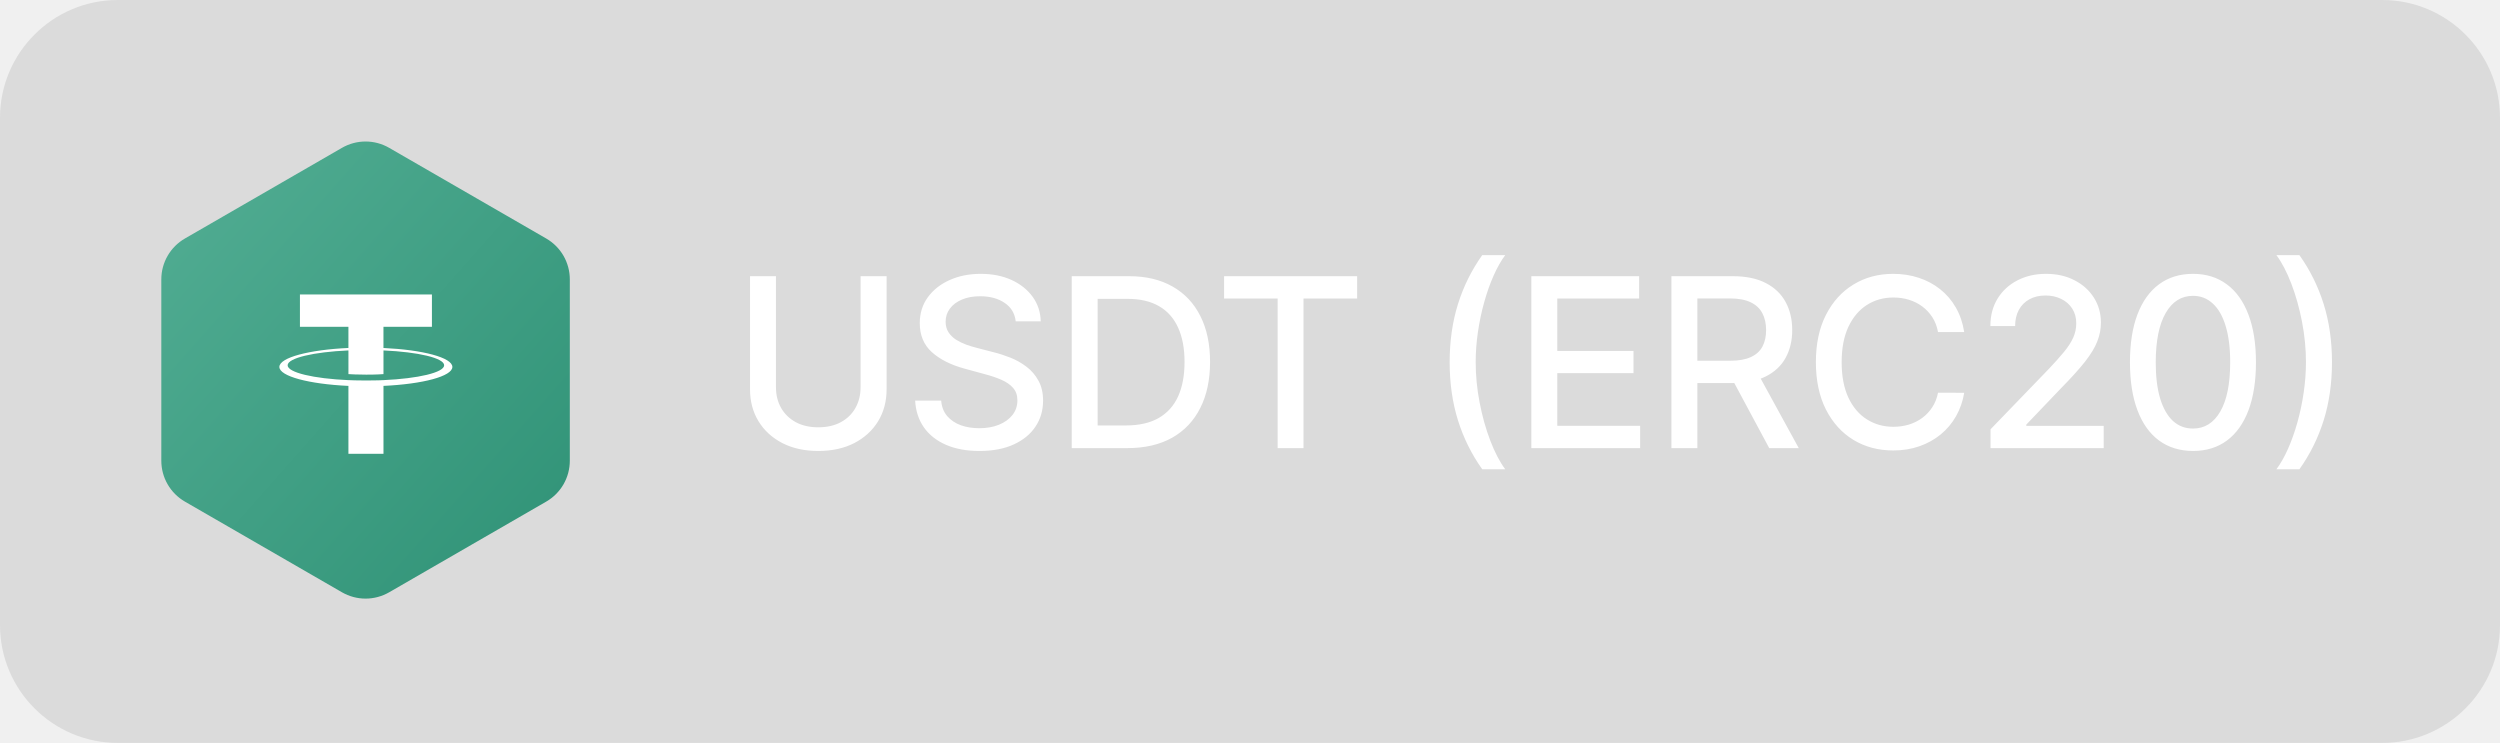
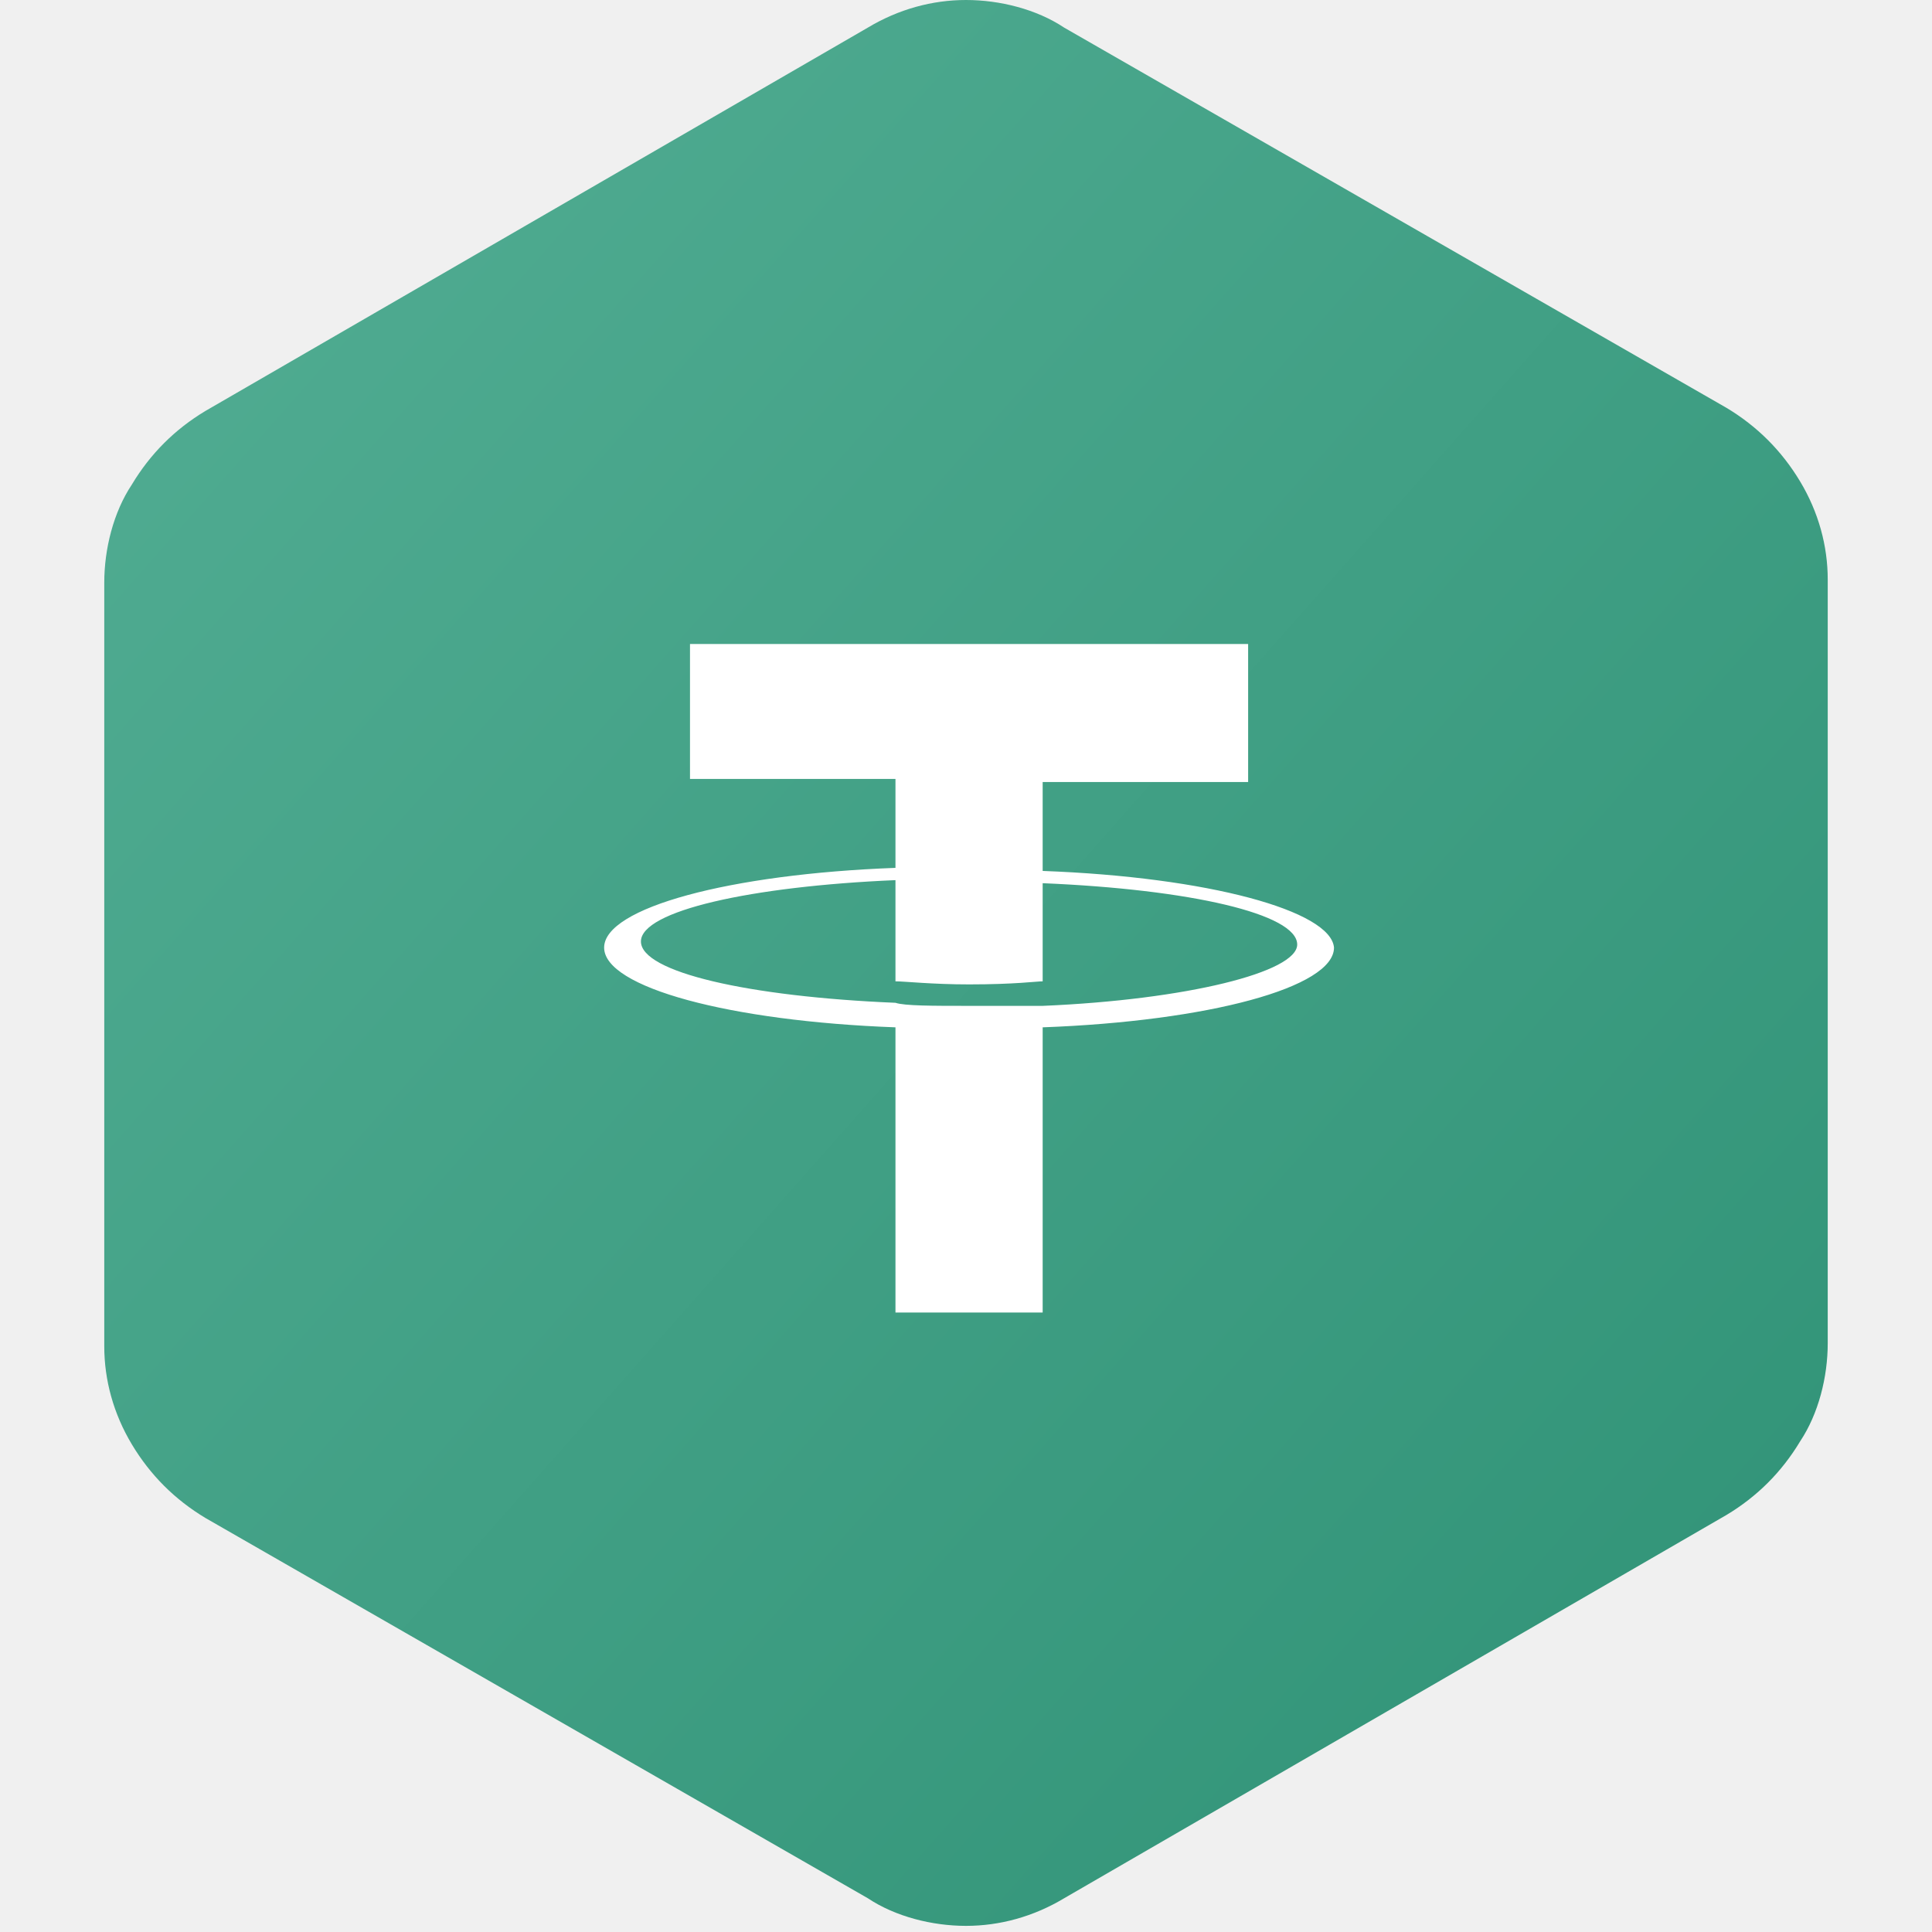
- <svg xmlns="http://www.w3.org/2000/svg" width="212" height="63" viewBox="0 0 212 63" fill="none">
-   <g clip-path="url(#clip0_128_57)">
-     <rect width="212" height="63" rx="10" fill="#3C3D3F" fill-opacity="0.12" />
-     <path d="M72.977 23.421H75.184V33.01C75.184 34.03 74.944 34.934 74.465 35.722C73.985 36.505 73.311 37.122 72.443 37.573C71.575 38.019 70.557 38.242 69.389 38.242C68.226 38.242 67.211 38.019 66.342 37.573C65.474 37.122 64.8 36.505 64.321 35.722C63.841 34.934 63.602 34.03 63.602 33.01V23.421H65.801V32.832C65.801 33.492 65.946 34.078 66.236 34.59C66.53 35.103 66.945 35.506 67.481 35.8C68.018 36.09 68.653 36.235 69.389 36.235C70.129 36.235 70.768 36.09 71.304 35.8C71.845 35.506 72.258 35.103 72.543 34.59C72.832 34.078 72.977 33.492 72.977 32.832V23.421ZM86.133 27.251C86.057 26.577 85.744 26.055 85.193 25.685C84.643 25.31 83.95 25.122 83.114 25.122C82.516 25.122 81.999 25.217 81.563 25.407C81.126 25.592 80.787 25.849 80.545 26.176C80.307 26.499 80.189 26.866 80.189 27.279C80.189 27.626 80.269 27.925 80.431 28.176C80.597 28.428 80.813 28.639 81.079 28.81C81.349 28.976 81.638 29.116 81.947 29.23C82.255 29.339 82.552 29.429 82.837 29.5L84.26 29.87C84.726 29.984 85.203 30.139 85.691 30.333C86.18 30.528 86.633 30.784 87.051 31.102C87.469 31.42 87.806 31.814 88.062 32.284C88.323 32.754 88.453 33.316 88.453 33.971C88.453 34.797 88.24 35.53 87.813 36.17C87.39 36.811 86.776 37.317 85.969 37.687C85.167 38.057 84.197 38.242 83.058 38.242C81.966 38.242 81.022 38.069 80.224 37.722C79.427 37.376 78.803 36.885 78.352 36.249C77.901 35.608 77.652 34.849 77.605 33.971H79.811C79.854 34.498 80.025 34.937 80.324 35.288C80.628 35.634 81.014 35.893 81.484 36.064C81.959 36.23 82.478 36.313 83.043 36.313C83.665 36.313 84.218 36.216 84.702 36.021C85.191 35.822 85.575 35.547 85.855 35.195C86.135 34.839 86.275 34.424 86.275 33.95C86.275 33.518 86.152 33.164 85.905 32.889C85.663 32.614 85.333 32.386 84.915 32.205C84.503 32.025 84.035 31.866 83.513 31.729L81.79 31.259C80.623 30.941 79.698 30.473 79.014 29.856C78.335 29.239 77.996 28.423 77.996 27.407C77.996 26.567 78.224 25.834 78.68 25.208C79.135 24.581 79.752 24.095 80.53 23.748C81.309 23.397 82.187 23.222 83.164 23.222C84.151 23.222 85.022 23.395 85.777 23.741C86.536 24.088 87.134 24.565 87.571 25.172C88.007 25.775 88.235 26.468 88.254 27.251H86.133ZM95.601 38H90.882V23.421H95.751C97.179 23.421 98.406 23.713 99.431 24.297C100.456 24.876 101.241 25.709 101.787 26.795C102.338 27.877 102.613 29.175 102.613 30.689C102.613 32.208 102.335 33.513 101.78 34.604C101.23 35.696 100.432 36.536 99.388 37.124C98.344 37.708 97.082 38 95.601 38ZM93.081 36.078H95.48C96.591 36.078 97.514 35.869 98.249 35.452C98.985 35.029 99.535 34.419 99.901 33.622C100.266 32.82 100.449 31.842 100.449 30.689C100.449 29.546 100.266 28.575 99.901 27.778C99.54 26.98 99.001 26.375 98.285 25.962C97.568 25.549 96.678 25.343 95.615 25.343H93.081V36.078ZM103.802 25.315V23.421H115.085V25.315H110.537V38H108.344V25.315H103.802ZM122.931 30.71C122.931 28.926 123.166 27.284 123.636 25.785C124.106 24.285 124.792 22.901 125.693 21.634H127.644C127.293 22.104 126.965 22.681 126.662 23.364C126.358 24.047 126.092 24.797 125.864 25.614C125.636 26.425 125.459 27.267 125.33 28.141C125.202 29.009 125.138 29.866 125.138 30.71C125.138 31.84 125.25 32.984 125.473 34.142C125.696 35.3 125.997 36.375 126.377 37.366C126.756 38.358 127.179 39.167 127.644 39.794H125.693C124.792 38.527 124.106 37.143 123.636 35.644C123.166 34.144 122.931 32.5 122.931 30.71ZM129.858 38V23.421H138.999V25.315H132.058V29.757H138.522V31.643H132.058V36.106H139.084V38H129.858ZM141.737 38V23.421H146.933C148.063 23.421 149 23.616 149.745 24.005C150.495 24.394 151.055 24.933 151.425 25.621C151.795 26.304 151.98 27.094 151.98 27.991C151.98 28.883 151.793 29.669 151.418 30.348C151.048 31.021 150.488 31.546 149.738 31.921C148.993 32.296 148.055 32.483 146.926 32.483H142.989V30.59H146.727C147.439 30.59 148.018 30.488 148.464 30.283C148.914 30.079 149.244 29.783 149.453 29.394C149.662 29.004 149.766 28.537 149.766 27.991C149.766 27.441 149.66 26.964 149.446 26.56C149.237 26.157 148.907 25.849 148.456 25.635C148.01 25.417 147.424 25.308 146.698 25.308H143.936V38H141.737ZM148.933 31.422L152.535 38H150.03L146.499 31.422H148.933ZM166.565 28.162H164.344C164.259 27.688 164.1 27.27 163.867 26.909C163.635 26.549 163.35 26.242 163.013 25.991C162.676 25.739 162.299 25.549 161.881 25.421C161.468 25.293 161.029 25.229 160.564 25.229C159.724 25.229 158.972 25.44 158.308 25.863C157.648 26.285 157.126 26.904 156.741 27.721C156.362 28.537 156.172 29.534 156.172 30.71C156.172 31.897 156.362 32.898 156.741 33.715C157.126 34.531 157.65 35.148 158.315 35.565C158.979 35.983 159.726 36.192 160.557 36.192C161.017 36.192 161.454 36.13 161.867 36.007C162.284 35.879 162.662 35.691 162.999 35.444C163.336 35.198 163.62 34.896 163.853 34.54C164.09 34.18 164.254 33.767 164.344 33.302L166.565 33.309C166.446 34.025 166.216 34.685 165.875 35.288C165.538 35.886 165.103 36.403 164.572 36.84C164.045 37.272 163.442 37.606 162.764 37.843C162.085 38.081 161.345 38.199 160.543 38.199C159.28 38.199 158.156 37.9 157.169 37.302C156.181 36.7 155.403 35.838 154.834 34.718C154.269 33.598 153.987 32.262 153.987 30.71C153.987 29.154 154.271 27.818 154.841 26.703C155.41 25.583 156.189 24.724 157.176 24.126C158.163 23.523 159.285 23.222 160.543 23.222C161.316 23.222 162.038 23.333 162.707 23.556C163.381 23.775 163.986 24.097 164.522 24.524C165.058 24.947 165.502 25.464 165.853 26.076C166.204 26.684 166.442 27.379 166.565 28.162ZM168.797 38V36.405L173.731 31.294C174.257 30.739 174.692 30.253 175.033 29.835C175.38 29.413 175.638 29.012 175.809 28.632C175.98 28.252 176.066 27.849 176.066 27.422C176.066 26.938 175.952 26.52 175.724 26.169C175.496 25.813 175.185 25.54 174.791 25.35C174.397 25.156 173.954 25.058 173.46 25.058C172.938 25.058 172.482 25.165 172.093 25.379C171.704 25.592 171.405 25.894 171.196 26.283C170.988 26.672 170.883 27.128 170.883 27.649H168.783C168.783 26.762 168.987 25.986 169.395 25.322C169.804 24.657 170.364 24.142 171.075 23.777C171.787 23.407 172.596 23.222 173.503 23.222C174.419 23.222 175.226 23.404 175.923 23.77C176.626 24.131 177.174 24.624 177.568 25.251C177.961 25.872 178.158 26.575 178.158 27.358C178.158 27.899 178.056 28.428 177.852 28.945C177.653 29.462 177.304 30.039 176.806 30.675C176.308 31.306 175.615 32.073 174.727 32.974L171.83 36.007V36.114H178.393V38H168.797ZM185.966 38.242C184.842 38.237 183.881 37.941 183.083 37.352C182.286 36.764 181.676 35.907 181.254 34.782C180.831 33.658 180.62 32.303 180.62 30.718C180.62 29.137 180.831 27.787 181.254 26.667C181.681 25.547 182.293 24.693 183.09 24.105C183.892 23.516 184.851 23.222 185.966 23.222C187.082 23.222 188.038 23.518 188.835 24.112C189.632 24.7 190.242 25.554 190.665 26.674C191.092 27.79 191.305 29.137 191.305 30.718C191.305 32.307 191.094 33.665 190.672 34.789C190.249 35.91 189.64 36.766 188.842 37.359C188.045 37.948 187.086 38.242 185.966 38.242ZM185.966 36.341C186.953 36.341 187.725 35.86 188.28 34.896C188.84 33.933 189.12 32.54 189.12 30.718C189.12 29.508 188.992 28.485 188.736 27.649C188.484 26.809 188.121 26.174 187.646 25.742C187.177 25.305 186.617 25.087 185.966 25.087C184.984 25.087 184.213 25.571 183.653 26.539C183.093 27.507 182.81 28.9 182.806 30.718C182.806 31.933 182.931 32.96 183.183 33.8C183.439 34.635 183.802 35.269 184.272 35.701C184.742 36.128 185.307 36.341 185.966 36.341ZM197.752 30.71C197.752 32.5 197.517 34.144 197.047 35.644C196.577 37.143 195.892 38.527 194.99 39.794H193.039C193.391 39.324 193.718 38.748 194.022 38.064C194.325 37.381 194.591 36.633 194.819 35.822C195.047 35.005 195.225 34.161 195.353 33.288C195.481 32.414 195.545 31.555 195.545 30.71C195.545 29.586 195.434 28.444 195.211 27.287C194.987 26.128 194.686 25.054 194.306 24.062C193.927 23.07 193.504 22.261 193.039 21.634H194.99C195.892 22.901 196.577 24.285 197.047 25.785C197.517 27.284 197.752 28.926 197.752 30.71Z" fill="white" />
-     <path fill-rule="evenodd" clip-rule="evenodd" d="M33 12.536L46.32 20.226C46.928 20.577 47.433 21.082 47.784 21.69C48.135 22.298 48.32 22.988 48.32 23.69V39.072C48.32 39.774 48.135 40.464 47.784 41.072C47.433 41.68 46.928 42.185 46.32 42.536L33 50.226C32.392 50.577 31.702 50.762 31 50.762C30.297 50.762 29.608 50.577 29 50.226L15.68 42.536C15.072 42.185 14.567 41.68 14.216 41.072C13.864 40.464 13.68 39.774 13.68 39.072V23.69C13.68 22.988 13.864 22.298 14.216 21.69C14.567 21.082 15.072 20.577 15.68 20.226L29 12.536C29.608 12.185 30.297 12 31 12C31.702 12 32.392 12.185 33 12.536Z" fill="url(#paint0_linear_128_57)" />
-     <path d="M32.517 29.507V27.711H36.627V24.971H25.434V27.711H29.546V29.507C26.204 29.66 23.691 30.322 23.691 31.115C23.691 31.908 26.205 32.57 29.546 32.724V38.483H32.519V32.723C35.854 32.57 38.361 31.908 38.361 31.116C38.361 30.324 35.854 29.663 32.519 29.509L32.517 29.507ZM32.519 32.236V32.234C32.435 32.24 32.004 32.266 31.044 32.266C30.277 32.266 29.737 32.244 29.547 32.234V32.236C26.595 32.106 24.391 31.591 24.391 30.976C24.391 30.361 26.595 29.848 29.547 29.716V31.724C29.74 31.737 30.293 31.77 31.057 31.77C31.973 31.77 32.434 31.732 32.519 31.724V29.717C35.465 29.848 37.664 30.363 37.664 30.976C37.664 31.588 35.464 32.103 32.519 32.235" fill="white" />
+ <svg xmlns="http://www.w3.org/2000/svg" version="1.1" x="0px" y="0px" viewBox="0 0 63 63" style="enable-background:new 0 0 63 63;" xml:space="preserve">
+   <style type="text/css">
+ 	.st0{fill-rule:evenodd;clip-rule:evenodd;fill:url(#SVGID_1_);}
+ 	.st1{fill:#FFFFFF;}
+ </style>
+   <g id="Layer_1">
+     <linearGradient id="SVGID_1_" gradientUnits="userSpaceOnUse" x1="0.231" y1="60.276" x2="63.731" y2="4.084" gradientTransform="matrix(1 0 0 -1 0 64)">
+       <stop offset="0" style="stop-color:#53AE94" />
+       <stop offset="1" style="stop-color:#2E9175" />
+     </linearGradient>
+     <path class="st0" d="M34.7,0.9l21.6,12.4c1,0.6,1.8,1.4,2.4,2.4c0.6,1,0.9,2.1,0.9,3.2v24.9c0,1.1-0.3,2.3-0.9,3.2   c-0.6,1-1.4,1.8-2.4,2.4L34.7,61.9c-1,0.6-2.1,0.9-3.2,0.9c-1.1,0-2.3-0.3-3.2-0.9L6.7,49.5c-1-0.6-1.8-1.4-2.4-2.4   c-0.6-1-0.9-2.1-0.9-3.2V19c0-1.1,0.3-2.3,0.9-3.2c0.6-1,1.4-1.8,2.4-2.4L28.3,0.9c1-0.6,2.1-0.9,3.2-0.9C32.6,0,33.8,0.3,34.7,0.9   z" />
+     <path class="st1" d="M34,28.4v-2.9h6.7V21H22.5v4.4h6.7v2.9c-5.4,0.2-9.5,1.3-9.5,2.6s4.1,2.4,9.5,2.6v9.3H34v-9.3   c5.4-0.2,9.5-1.3,9.5-2.6C43.4,29.7,39.4,28.6,34,28.4L34,28.4z M34,32.8L34,32.8c-0.1,0-0.8,0-2.4,0c-1.2,0-2.1,0-2.4-0.1v0   c-4.8-0.2-8.3-1-8.3-2c0-1,3.6-1.8,8.3-2V32c0.3,0,1.2,0.1,2.4,0.1c1.5,0,2.2-0.1,2.4-0.1v-3.2c4.8,0.2,8.3,1,8.3,2   C42.3,31.7,38.7,32.6,34,32.8" />
  </g>
-   <defs>
-     <linearGradient id="paint0_linear_128_57" x1="13.68" y1="12" x2="52.925" y2="46.728" gradientUnits="userSpaceOnUse">
-       <stop stop-color="#53AE94" />
-       <stop offset="1" stop-color="#2E9175" />
-     </linearGradient>
-     <clipPath id="clip0_128_57">
-       <rect width="212" height="63" fill="white" />
-     </clipPath>
-   </defs>
+   <g id="Layer_2">
+ </g>
</svg>
